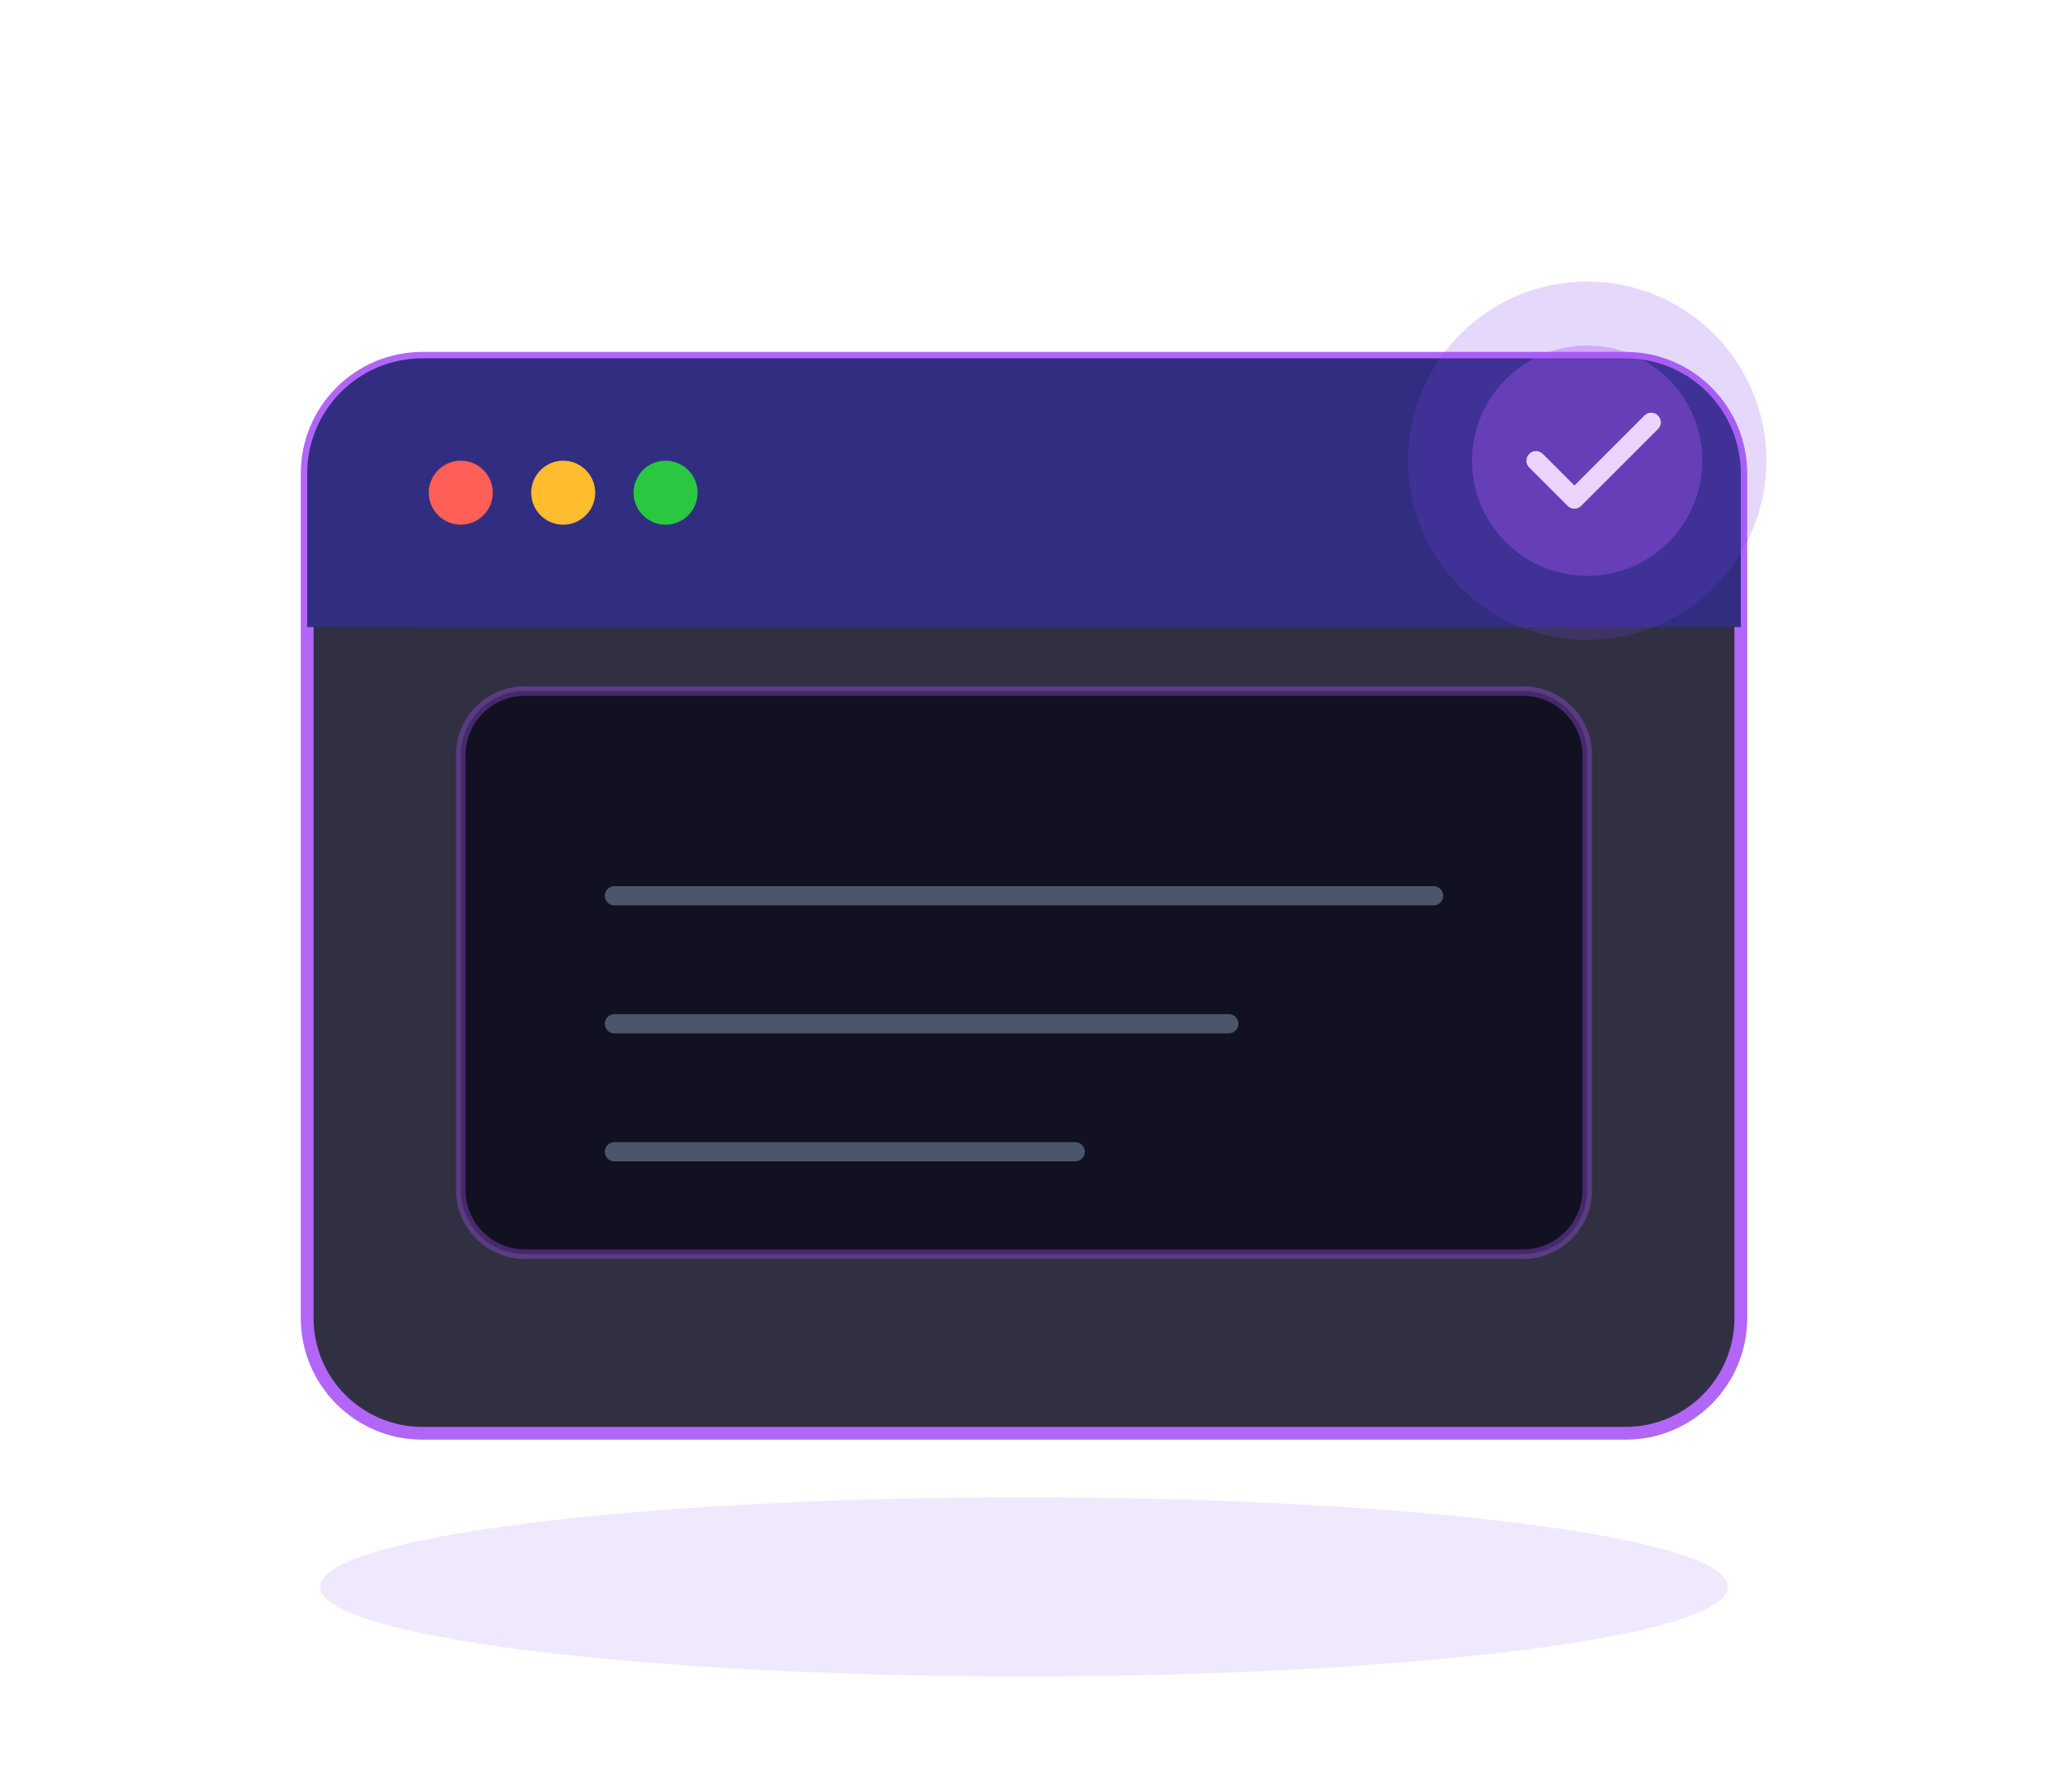
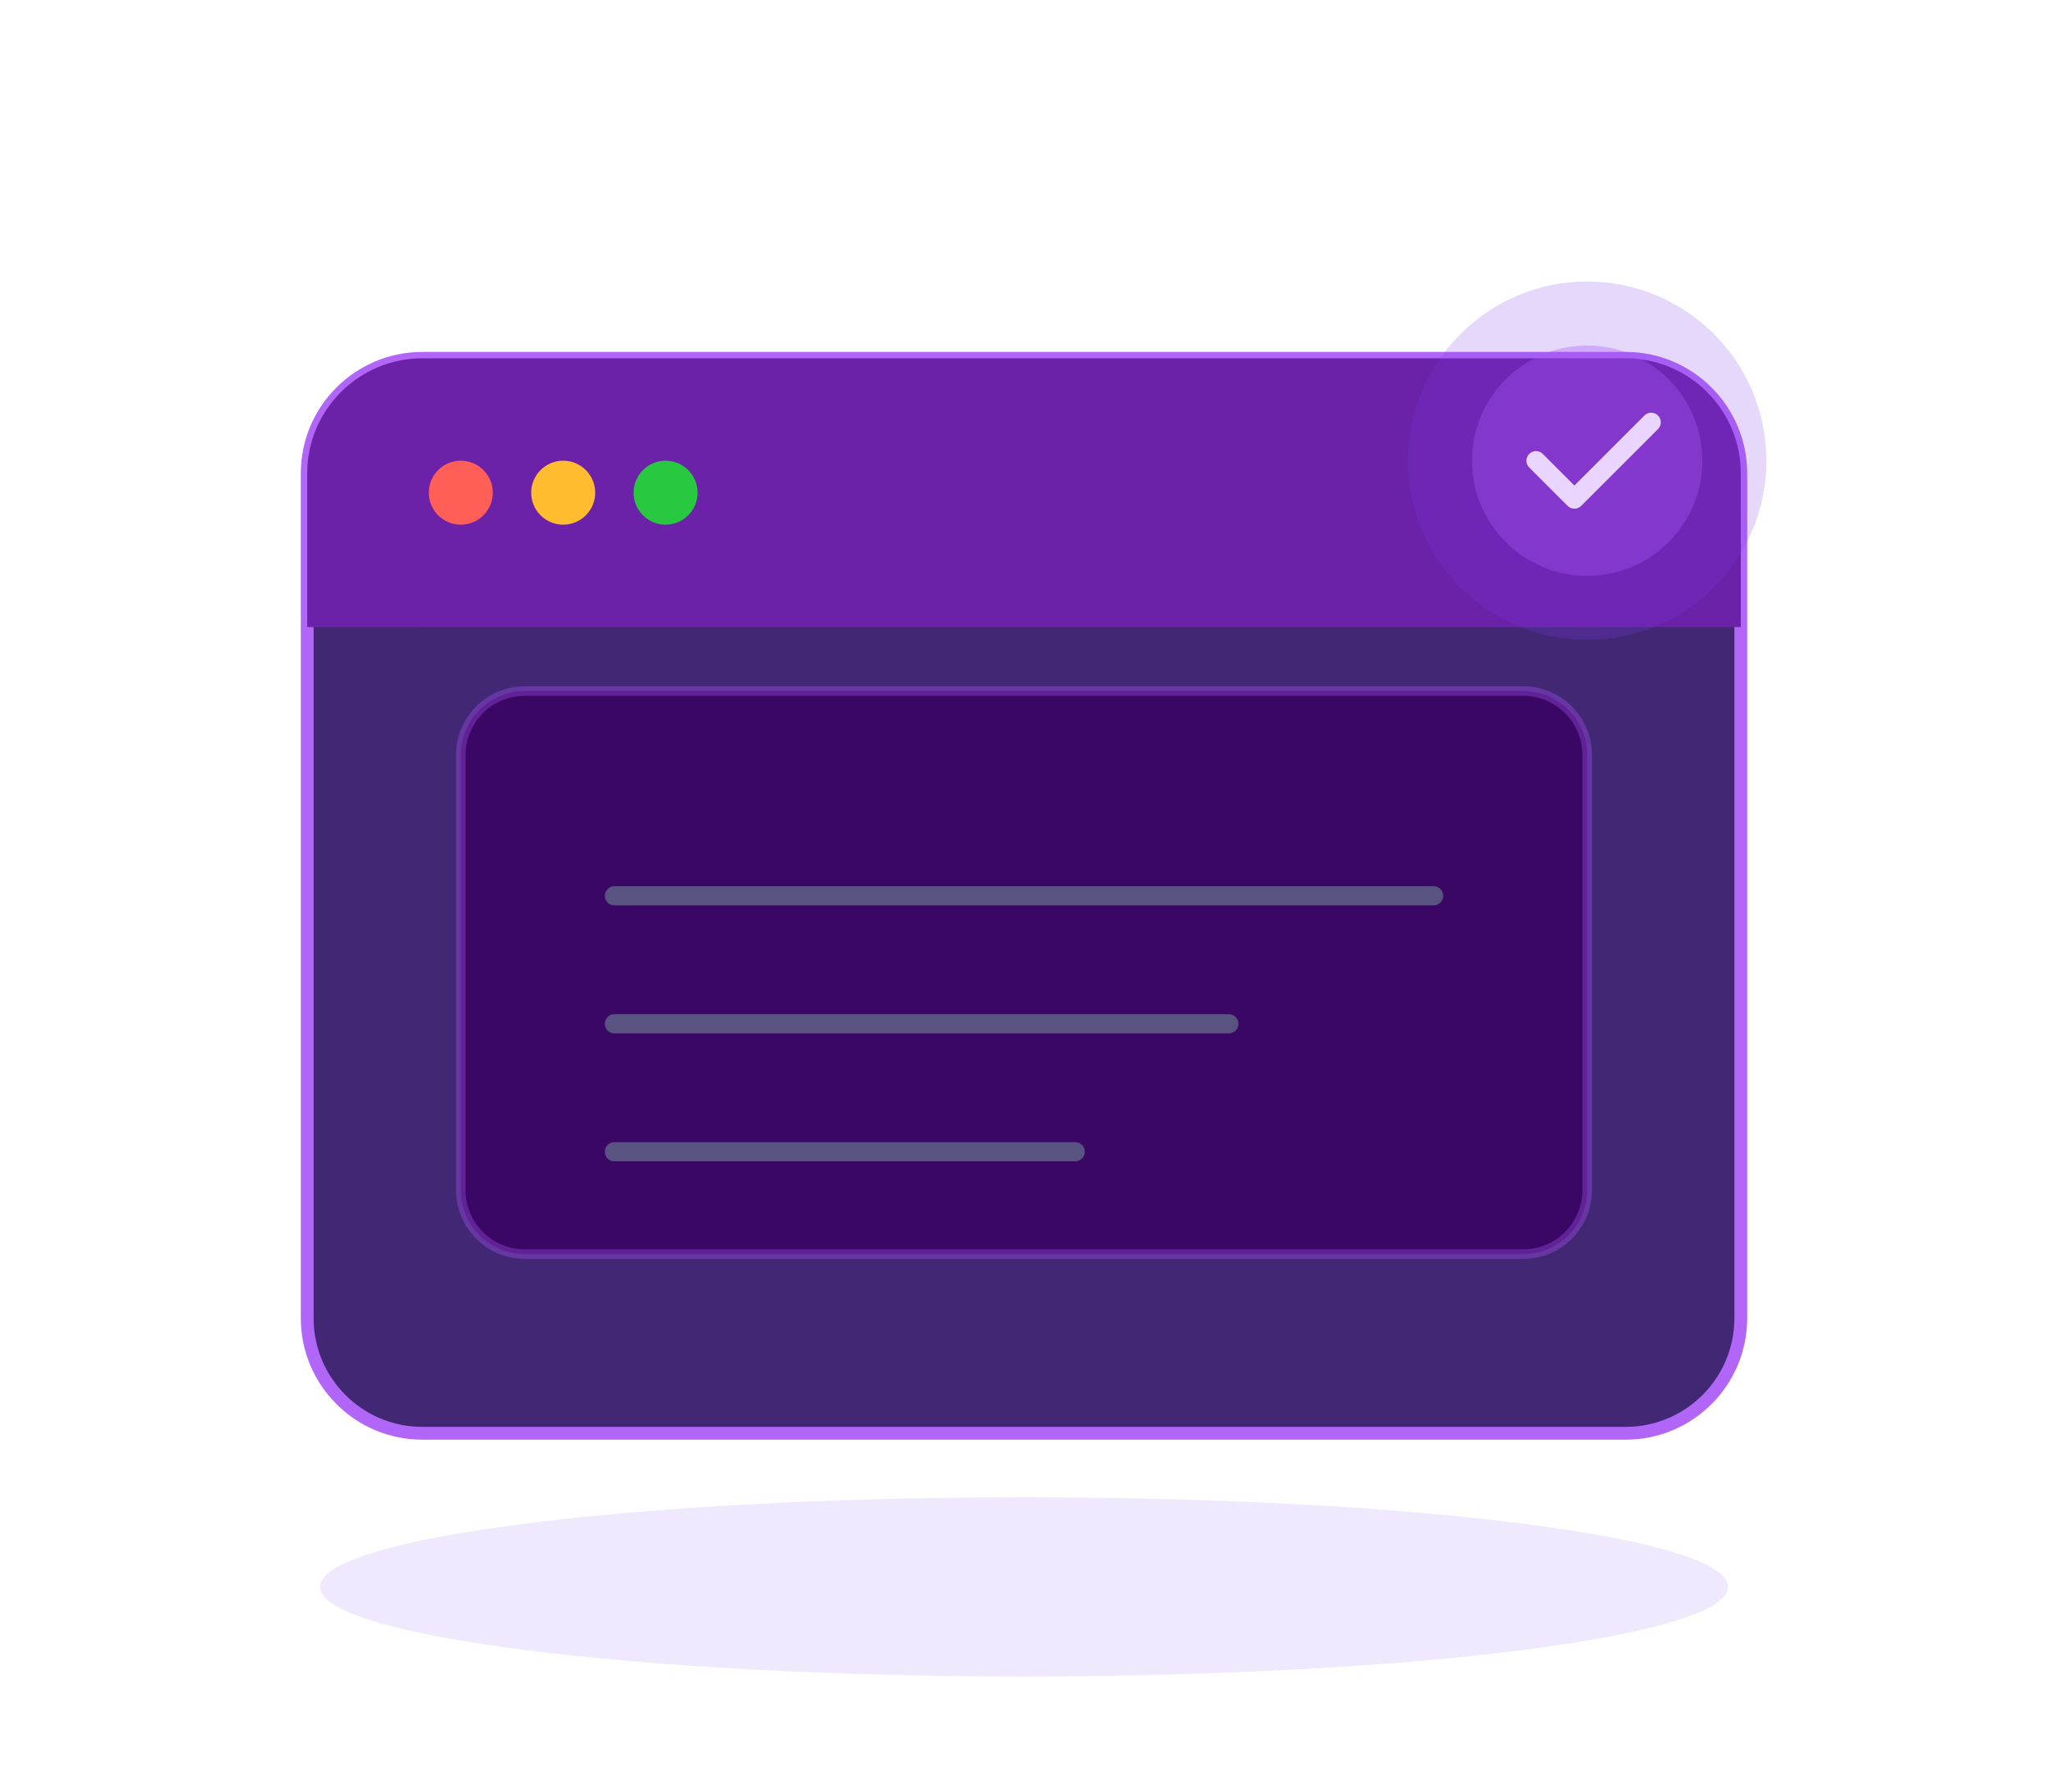
<svg xmlns="http://www.w3.org/2000/svg" viewBox="0 0 320 280" fill="none" aria-hidden="true">
  <ellipse cx="160" cy="248" rx="110" ry="14" fill="#7c3aed" opacity="0.12" />
-   <rect x="48" y="56" width="224" height="168" rx="18" fill="#1a1a2e" stroke="#a855f7" stroke-width="2" opacity="0.9" />
-   <rect x="48" y="56" width="224" height="42" rx="18" fill="#312e81" />
-   <rect x="48" y="80" width="224" height="18" fill="#312e81" />
+   <rect x="48" y="56" width="224" height="168" rx="18" fill="#2e1065" stroke="#a855f7" stroke-width="2" opacity="0.9" />
+   <rect x="48" y="56" width="224" height="42" rx="18" fill="#6b21a8" />
+   <rect x="48" y="80" width="224" height="18" fill="#6b21a8" />
  <circle cx="72" cy="77" r="5" fill="#ff5f57" />
  <circle cx="88" cy="77" r="5" fill="#febc2e" />
  <circle cx="104" cy="77" r="5" fill="#28c840" />
-   <path d="M88 128l48 32 48-32" stroke="#5eead4" stroke-width="3" stroke-linecap="round" stroke-linejoin="round" />
-   <rect x="72" y="108" width="176" height="88" rx="10" fill="#111122" stroke="rgba(168,85,247,0.35)" stroke-width="1.5" />
+   <path d="M88 128l48 32 48-32" stroke="#f472b6" stroke-width="3" stroke-linecap="round" stroke-linejoin="round" />
+   <rect x="72" y="108" width="176" height="88" rx="10" fill="#3b0764" stroke="rgba(168,85,247,0.35)" stroke-width="1.5" />
  <path d="M96 140h128M96 160h96M96 180h72" stroke="#64748b" stroke-width="3" stroke-linecap="round" opacity="0.7" />
  <circle cx="248" cy="72" r="28" fill="#7c3aed" opacity="0.2" />
  <circle cx="248" cy="72" r="18" fill="#a855f7" opacity="0.35" />
  <path d="M240 72l6 6 12-12" stroke="#e9d5ff" stroke-width="3" stroke-linecap="round" stroke-linejoin="round" />
</svg>
